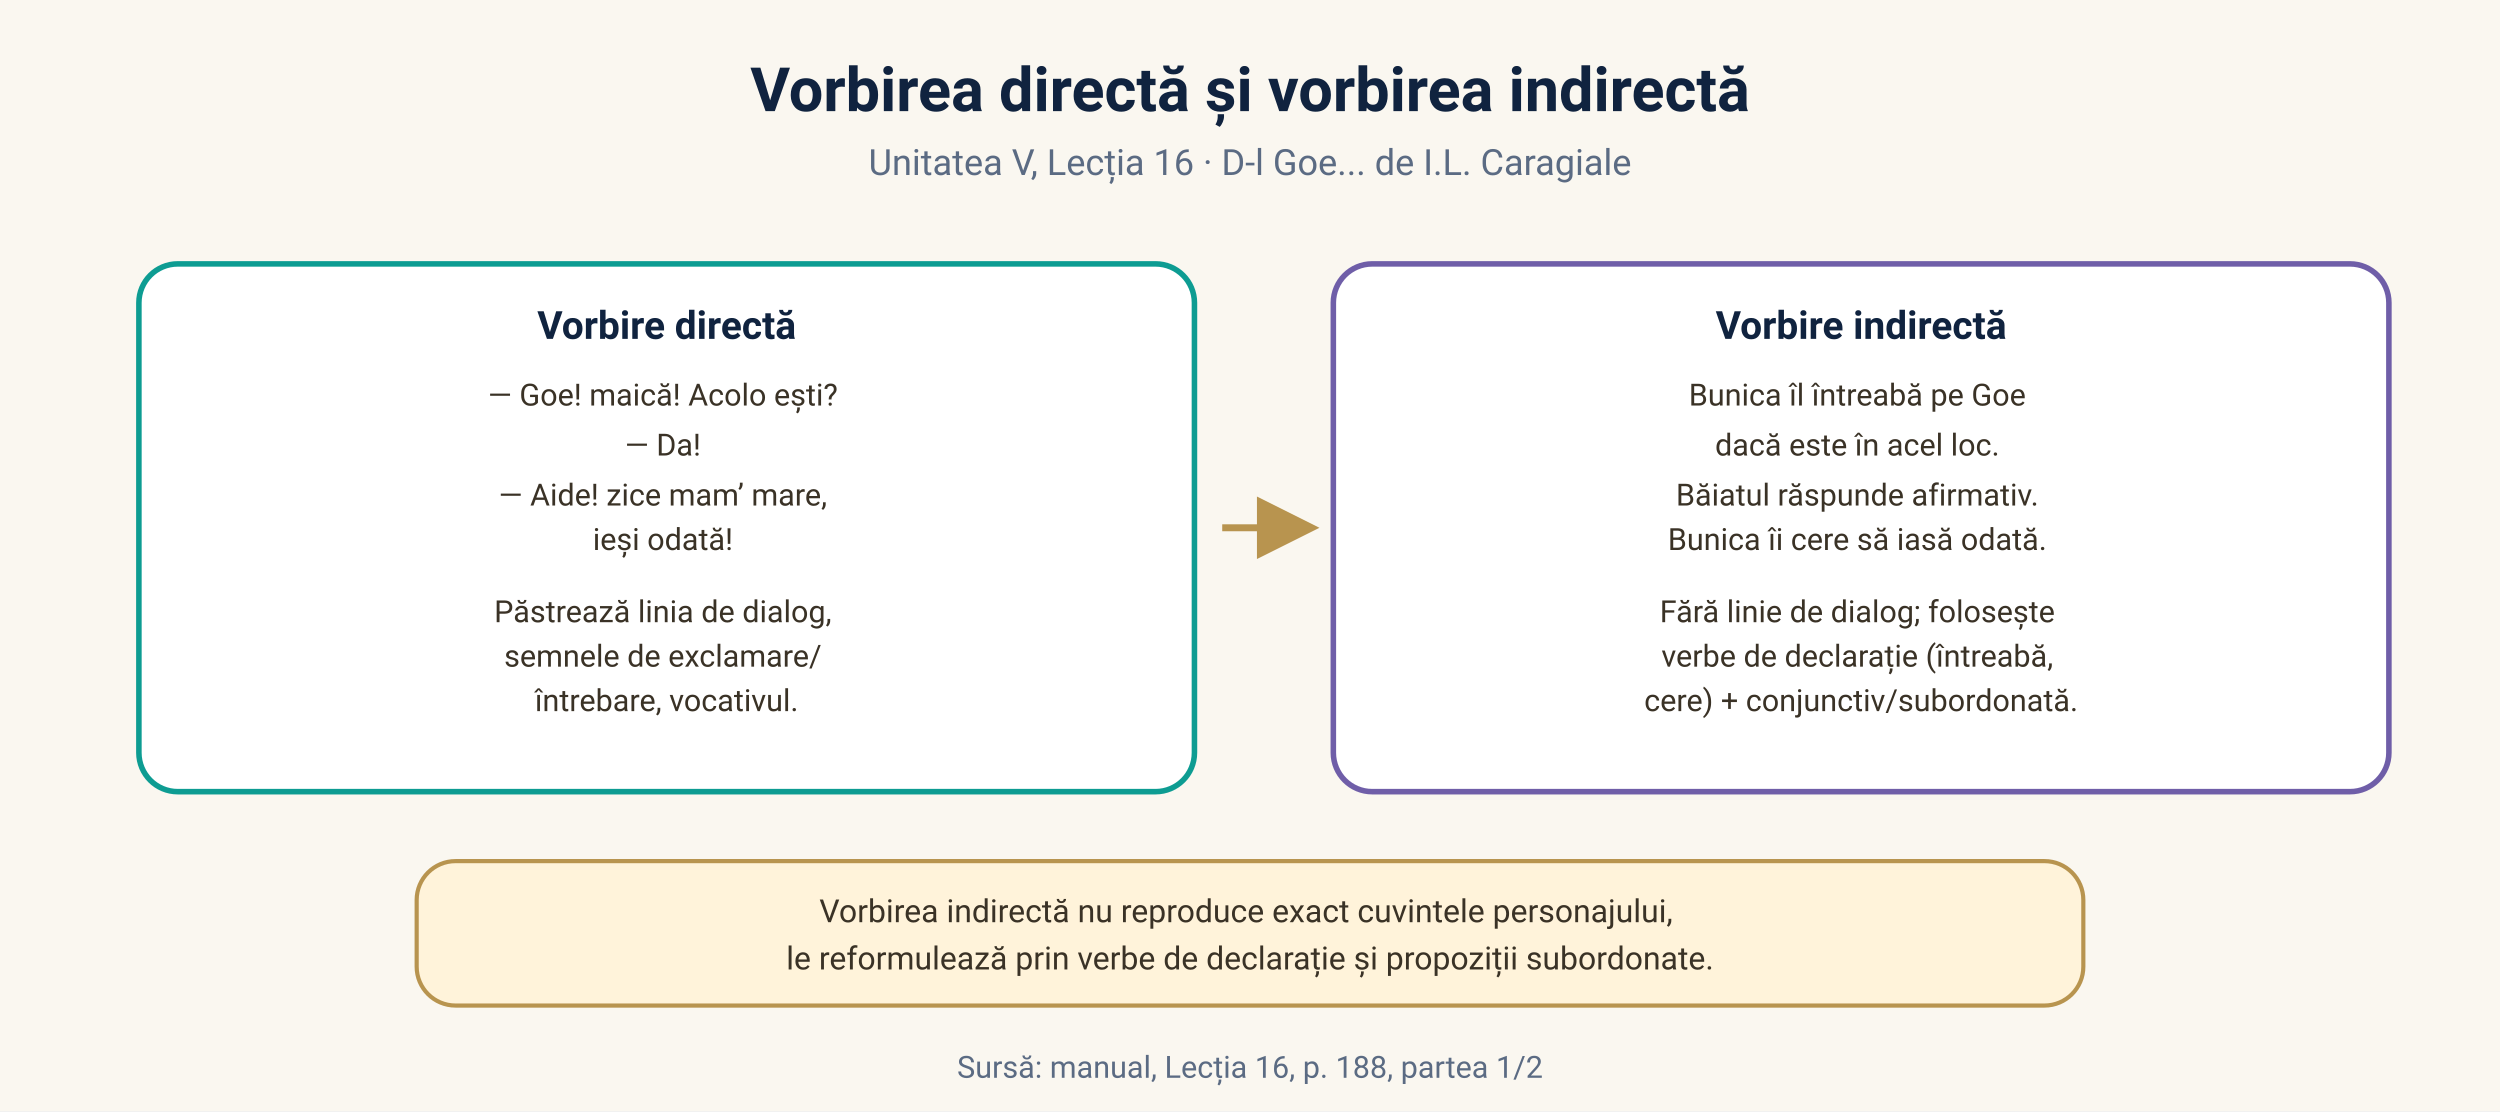
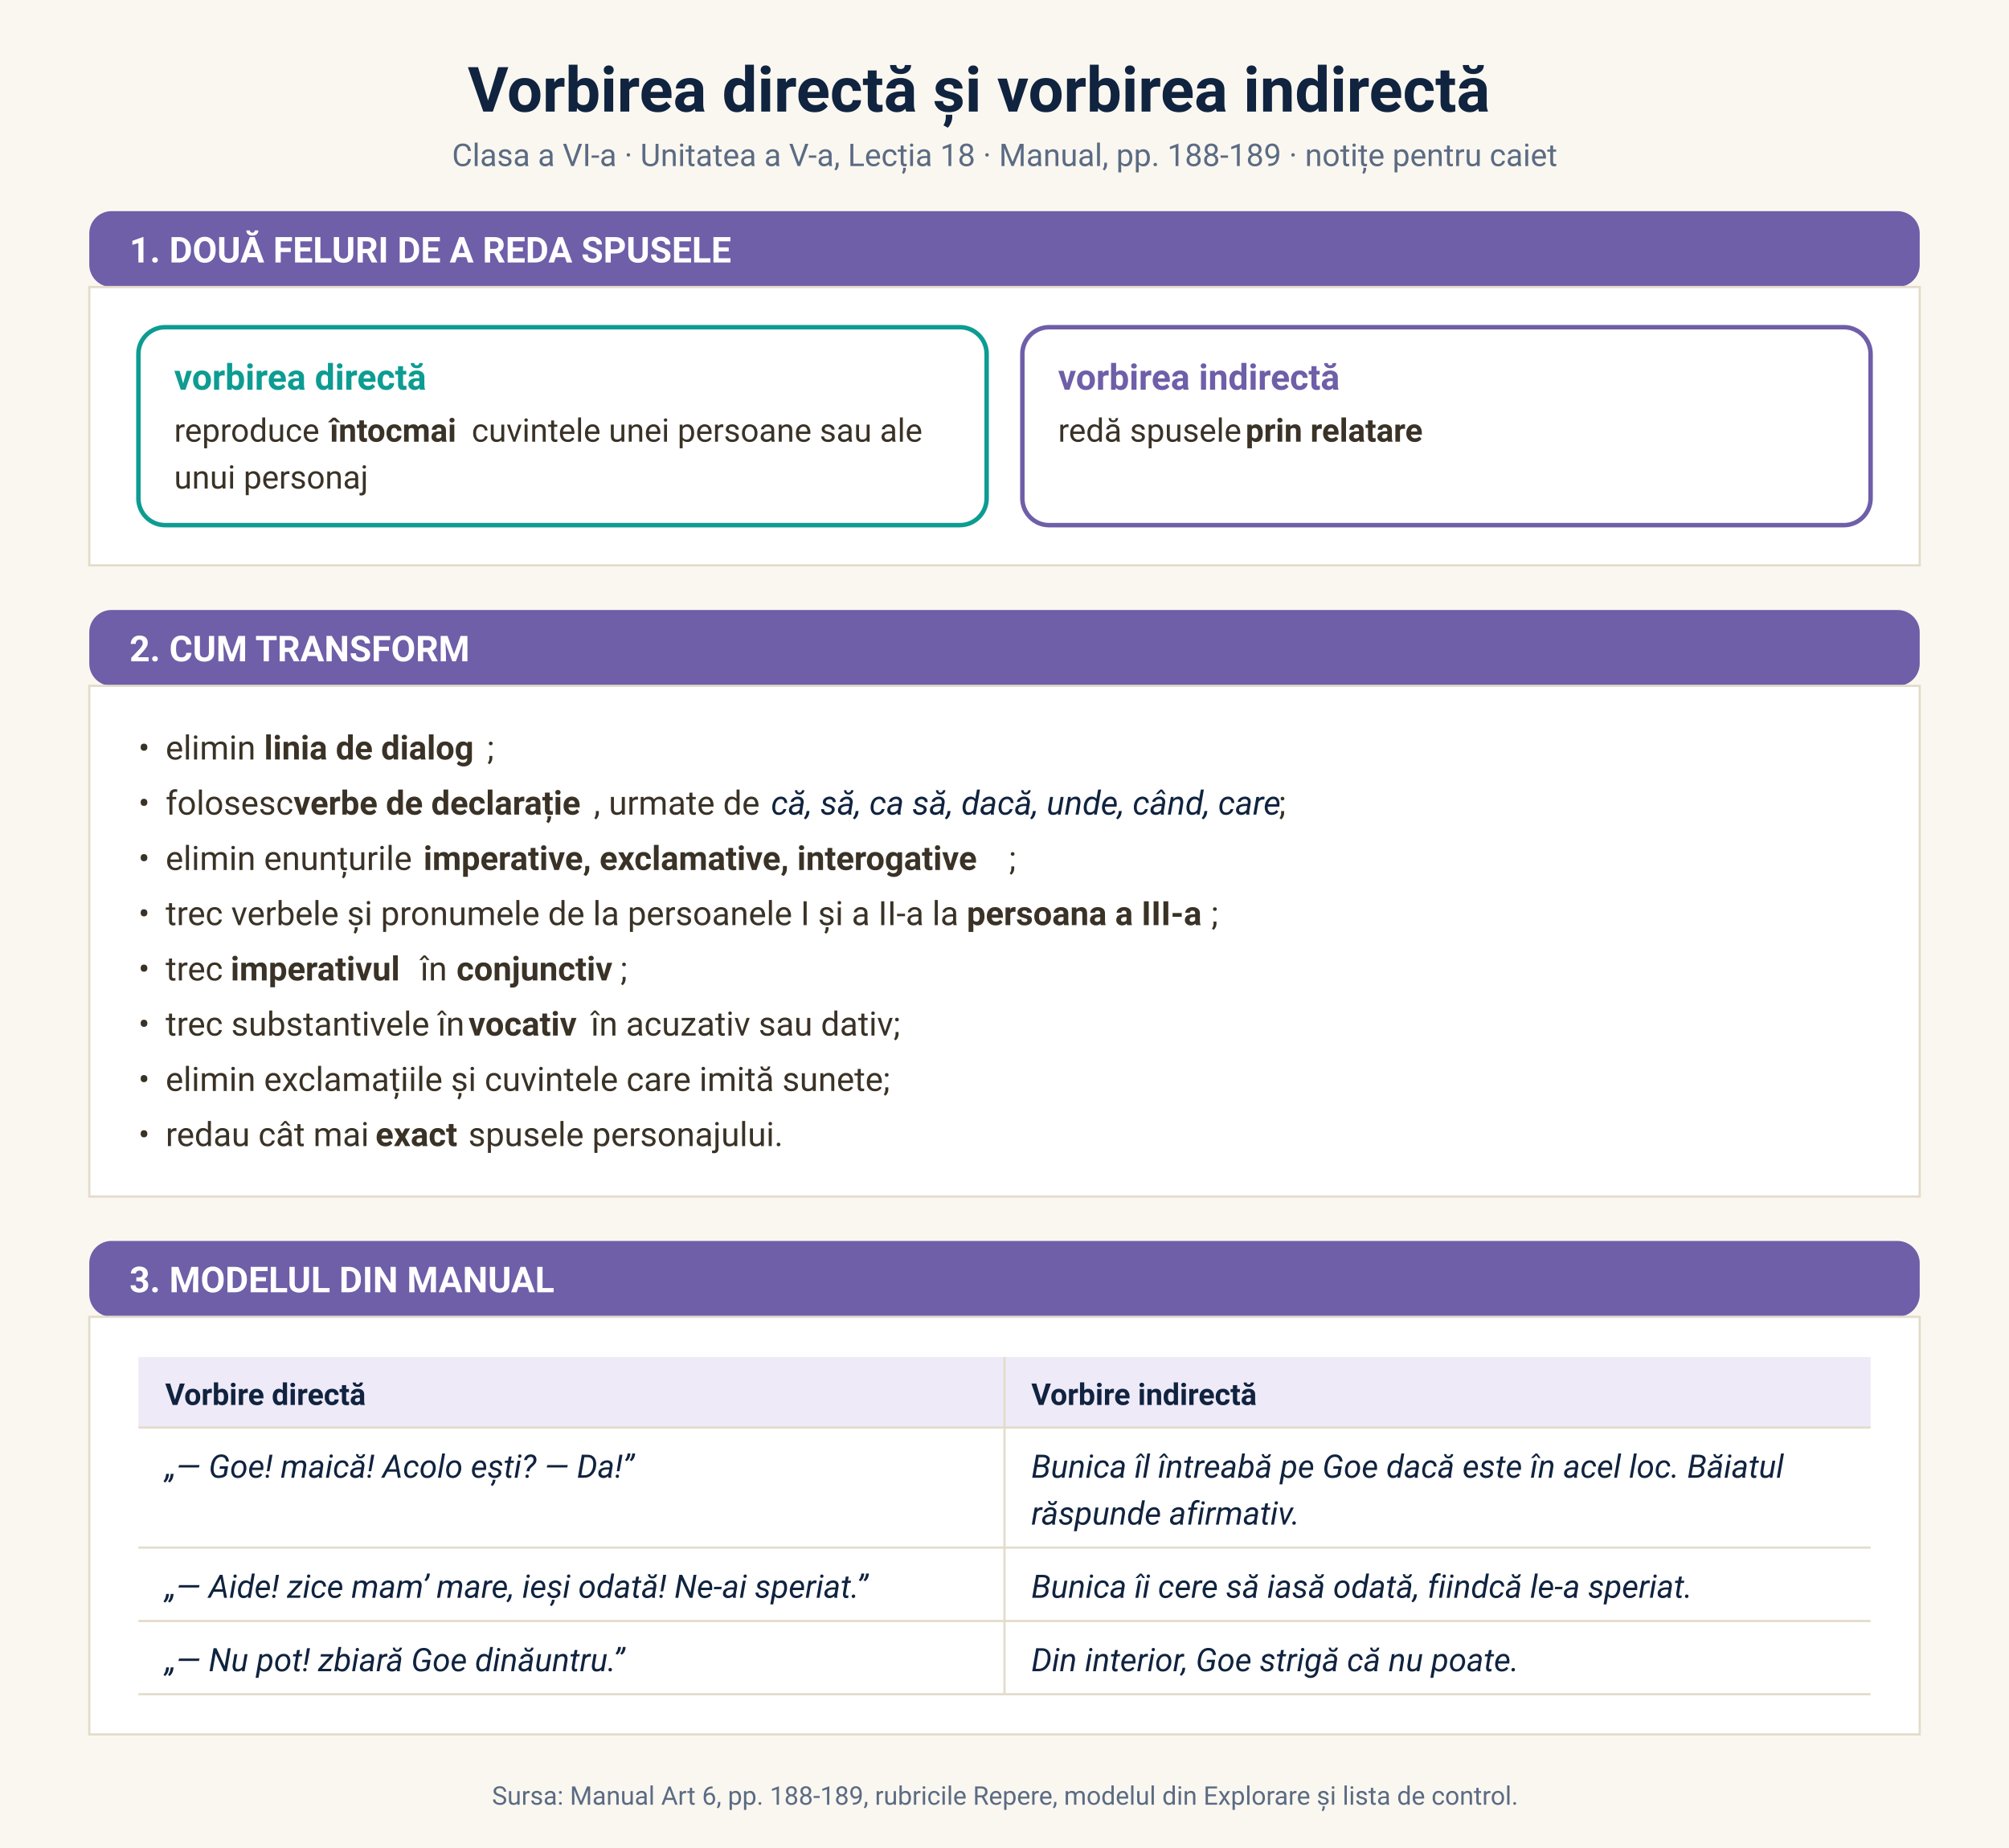
- <svg xmlns="http://www.w3.org/2000/svg" viewBox="0 0 900 400" font-family="'Segoe UI', 'Plus Jakarta Sans', -apple-system, Roboto, sans-serif">
-   <rect width="900" height="400" fill="#faf7f0" />
-   <text x="450" y="40" text-anchor="middle" font-size="22" font-weight="700" fill="#10233f">Vorbirea directă și vorbirea indirectă</text>
-   <text x="450" y="63" text-anchor="middle" font-size="13" fill="#5b6b83">Unitatea V, Lecția 16 · D-l Goe... de I.L. Caragiale</text>
-   <g>
-     <rect x="50" y="95" width="380" height="190" rx="14" fill="#ffffff" stroke="#0d9c92" stroke-width="2" />
-     <text x="240" y="122" text-anchor="middle" font-size="14" font-weight="700" fill="#10233f">Vorbire directă</text>
-     <text font-size="11" fill="#3a3226" text-anchor="middle">
-       <tspan x="240" y="146">— Goe! maică! Acolo ești?</tspan>
-       <tspan x="240" y="164">— Da!</tspan>
-       <tspan x="240" y="182">— Aide! zice mam’ mare,</tspan>
-       <tspan x="240" y="198">ieși odată!</tspan>
-       <tspan x="240" y="224">Păstrează linia de dialog,</tspan>
-       <tspan x="240" y="240">semnele de exclamare/</tspan>
-       <tspan x="240" y="256">întrebare, vocativul.</tspan>
-     </text>
-   </g>
-   <path d="M 440 190 L 470 190" stroke="#b8944f" stroke-width="2.5" fill="none" marker-end="url(#arrG)" />
-   <defs>
-     <marker id="arrG" markerWidth="9" markerHeight="9" refX="7" refY="4.5" orient="auto">
-       <path d="M0,0 L9,4.5 L0,9 z" fill="#b8944f" />
-     </marker>
-   </defs>
-   <g>
-     <rect x="480" y="95" width="380" height="190" rx="14" fill="#ffffff" stroke="#6f5ea8" stroke-width="2" />
-     <text x="670" y="122" text-anchor="middle" font-size="14" font-weight="700" fill="#10233f">Vorbire indirectă</text>
-     <text font-size="11" fill="#3a3226" text-anchor="middle">
-       <tspan x="670" y="146">Bunica îl întreabă pe Goe</tspan>
-       <tspan x="670" y="164">dacă este în acel loc.</tspan>
-       <tspan x="670" y="182">Băiatul răspunde afirmativ.</tspan>
-       <tspan x="670" y="198">Bunica îi cere să iasă odată.</tspan>
-       <tspan x="670" y="224">Fără linie de dialog; folosește</tspan>
-       <tspan x="670" y="240">verbe de declarație (întreabă,</tspan>
-       <tspan x="670" y="256">cere) + conjunctiv/subordonată.</tspan>
-     </text>
-   </g>
-   <rect x="150" y="310" width="600" height="52" rx="14" fill="#fff3da" stroke="#b8944f" stroke-width="1.5" />
-   <text font-size="11.5" fill="#3a3226" text-anchor="middle">
-     <tspan x="450" y="332">Vorbirea indirectă nu reproduce exact cuvintele personajului,</tspan>
-     <tspan x="450" y="349">le reformulează prin verbe de declarație și propoziții subordonate.</tspan>
-   </text>
-   <text x="450" y="388" text-anchor="middle" font-size="11" fill="#5b6b83">Sursă: manual, Lecția 16, p. 188, partea 1/2</text>
+ <svg xmlns="http://www.w3.org/2000/svg" viewBox="0 0 900 828" font-family="'Segoe UI', 'Plus Jakarta Sans', -apple-system, Roboto, sans-serif">
+   <rect width="900" height="828" fill="#faf7f0" />
+   <text x="209.5" y="50.0" font-size="28" fill="#10233f" font-weight="700" textLength="482.1" lengthAdjust="spacing">Vorbirea directă și vorbirea indirectă</text>
+   <text x="202.5" y="74.4" font-size="14" fill="#5b6b83" textLength="495.0" lengthAdjust="spacing">Clasa a VI-a · Unitatea a V-a, Lecția 18 · Manual, pp. 188-189 · notițe pentru caiet</text>
+   <rect x="40" y="94.6" width="820" height="34" rx="10" fill="#6f5ea8" />
+   <text x="58" y="117.6" font-size="16" font-weight="700" fill="#ffffff">1. DOUĂ FELURI DE A REDA SPUSELE</text>
+   <rect x="40" y="128.6" width="820" height="124.7" fill="#ffffff" stroke="#e3dccb" />
+   <rect x="62.0" y="146.6" width="380.0" height="88.7" rx="12" fill="#ffffff" stroke="#0d9c92" stroke-width="2" />
+   <text x="78.0" y="174.6" font-size="16" fill="#0d9c92" font-weight="700" textLength="119.4" lengthAdjust="spacing">vorbirea directă</text>
+   <text x="78.0" y="197.9" font-size="14.5" fill="#3a3226" textLength="65.8" lengthAdjust="spacing">reproduce</text>
+   <text x="147.7" y="197.9" font-size="14.5" fill="#3a3226" font-weight="700" textLength="59.6" lengthAdjust="spacing">întocmai</text>
+   <text x="211.3" y="197.9" font-size="14.5" fill="#3a3226" textLength="199.5" lengthAdjust="spacing">cuvintele unei persoane sau ale</text>
+   <text x="78.0" y="218.9" font-size="14.5" fill="#3a3226" textLength="87.1" lengthAdjust="spacing">unui personaj</text>
+   <rect x="458.0" y="146.6" width="380.0" height="88.7" rx="12" fill="#ffffff" stroke="#6f5ea8" stroke-width="2" />
+   <text x="474.0" y="174.6" font-size="16" fill="#6f5ea8" font-weight="700" textLength="133.6" lengthAdjust="spacing">vorbirea indirectă</text>
+   <text x="474.0" y="197.9" font-size="14.5" fill="#3a3226" textLength="80.0" lengthAdjust="spacing">redă spusele</text>
+   <text x="558.0" y="197.9" font-size="14.5" fill="#3a3226" font-weight="700" textLength="84.4" lengthAdjust="spacing">prin relatare</text>
+   <rect x="40" y="273.3" width="820" height="34" rx="10" fill="#6f5ea8" />
+   <text x="58" y="296.3" font-size="16" font-weight="700" fill="#ffffff">2. CUM TRANSFORM</text>
+   <rect x="40" y="307.3" width="820" height="228.8" fill="#ffffff" stroke="#e3dccb" />
+   <text x="62.0" y="340.3" font-size="15" fill="#3a3226">•</text>
+   <text x="74.2" y="340.3" font-size="15" fill="#3a3226" textLength="40.0" lengthAdjust="spacing">elimin</text>
+   <text x="118.3" y="340.3" font-size="15" fill="#3a3226" font-weight="700" textLength="99.9" lengthAdjust="spacing">linia de dialog</text>
+   <text x="218.2" y="340.3" font-size="15" fill="#3a3226" textLength="3.3" lengthAdjust="spacing">;</text>
+   <text x="62.0" y="365.0" font-size="15" fill="#3a3226">•</text>
+   <text x="74.2" y="365.0" font-size="15" fill="#3a3226" textLength="53.2" lengthAdjust="spacing">folosesc</text>
+   <text x="131.5" y="365.0" font-size="15" fill="#3a3226" font-weight="700" textLength="134.5" lengthAdjust="spacing">verbe de declarație</text>
+   <text x="266.0" y="365.0" font-size="15" fill="#3a3226" textLength="75.3" lengthAdjust="spacing">, urmate de</text>
+   <text x="345.4" y="365.0" font-size="15" fill="#10233f" font-style="italic" textLength="227.6" lengthAdjust="spacing">că, să, ca să, dacă, unde, când, care</text>
+   <text x="572.9" y="365.0" font-size="15" fill="#3a3226" textLength="3.3" lengthAdjust="spacing">;</text>
+   <text x="62.0" y="389.8" font-size="15" fill="#3a3226">•</text>
+   <text x="74.2" y="389.8" font-size="15" fill="#3a3226" textLength="111.5" lengthAdjust="spacing">elimin enunțurile</text>
+   <text x="189.7" y="389.8" font-size="15" fill="#3a3226" font-weight="700" textLength="262.3" lengthAdjust="spacing">imperative, exclamative, interogative</text>
+   <text x="452.0" y="389.8" font-size="15" fill="#3a3226" textLength="3.3" lengthAdjust="spacing">;</text>
+   <text x="62.0" y="414.5" font-size="15" fill="#3a3226">•</text>
+   <text x="74.2" y="414.5" font-size="15" fill="#3a3226" textLength="354.9" lengthAdjust="spacing">trec verbele și pronumele de la persoanele I și a II-a la</text>
+   <text x="433.1" y="414.5" font-size="15" fill="#3a3226" font-weight="700" textLength="109.5" lengthAdjust="spacing">persoana a III-a</text>
+   <text x="542.6" y="414.5" font-size="15" fill="#3a3226" textLength="3.3" lengthAdjust="spacing">;</text>
+   <text x="62.0" y="439.3" font-size="15" fill="#3a3226">•</text>
+   <text x="74.2" y="439.3" font-size="15" fill="#3a3226" textLength="25.0" lengthAdjust="spacing">trec</text>
+   <text x="103.3" y="439.3" font-size="15" fill="#3a3226" font-weight="700" textLength="81.0" lengthAdjust="spacing">imperativul</text>
+   <text x="188.3" y="439.3" font-size="15" fill="#3a3226" textLength="12.2" lengthAdjust="spacing">în</text>
+   <text x="204.5" y="439.3" font-size="15" fill="#3a3226" font-weight="700" textLength="73.3" lengthAdjust="spacing">conjunctiv</text>
+   <text x="277.9" y="439.3" font-size="15" fill="#3a3226" textLength="3.3" lengthAdjust="spacing">;</text>
+   <text x="62.0" y="464.0" font-size="15" fill="#3a3226">•</text>
+   <text x="74.2" y="464.0" font-size="15" fill="#3a3226" textLength="131.7" lengthAdjust="spacing">trec substantivele în</text>
+   <text x="209.9" y="464.0" font-size="15" fill="#3a3226" font-weight="700" textLength="50.7" lengthAdjust="spacing">vocativ</text>
+   <text x="264.7" y="464.0" font-size="15" fill="#3a3226" textLength="135.9" lengthAdjust="spacing">în acuzativ sau dativ;</text>
+   <text x="62.0" y="488.8" font-size="15" fill="#3a3226">•</text>
+   <text x="74.2" y="488.8" font-size="15" fill="#3a3226" textLength="318.3" lengthAdjust="spacing">elimin exclamațiile și cuvintele care imită sunete;</text>
+   <text x="62.0" y="513.5" font-size="15" fill="#3a3226">•</text>
+   <text x="74.2" y="513.5" font-size="15" fill="#3a3226" textLength="90.0" lengthAdjust="spacing">redau cât mai</text>
+   <text x="168.2" y="513.5" font-size="15" fill="#3a3226" font-weight="700" textLength="37.5" lengthAdjust="spacing">exact</text>
+   <text x="209.8" y="513.5" font-size="15" fill="#3a3226" textLength="137.7" lengthAdjust="spacing">spusele personajului.</text>
+   <rect x="40" y="556.0" width="820" height="34" rx="10" fill="#6f5ea8" />
+   <text x="58" y="579.0" font-size="16" font-weight="700" fill="#ffffff">3. MODELUL DIN MANUAL</text>
+   <rect x="40" y="590.0" width="820" height="187.1" fill="#ffffff" stroke="#e3dccb" />
+   <rect x="62.0" y="608.0" width="776.0" height="31.6" fill="#efeaf8" />
+   <text x="74.0" y="629.5" font-size="13.5" fill="#10233f" font-weight="700" textLength="95.2" lengthAdjust="spacing">Vorbire directă</text>
+   <text x="462.0" y="629.5" font-size="13.5" fill="#10233f" font-weight="700" textLength="107.2" lengthAdjust="spacing">Vorbire indirectă</text>
+   <line x1="62.0" y1="639.6" x2="838.0" y2="639.6" stroke="#e3dccb" />
+   <text x="74.0" y="662.1" font-size="14.5" fill="#10233f" font-style="italic" textLength="221.0" lengthAdjust="spacing">„— Goe! maică! Acolo ești? — Da!”</text>
+   <text x="462.0" y="662.1" font-size="14.5" fill="#10233f" font-style="italic" textLength="338.3" lengthAdjust="spacing">Bunica îl întreabă pe Goe dacă este în acel loc. Băiatul</text>
+   <text x="462.0" y="683.1" font-size="14.5" fill="#10233f" font-style="italic" textLength="121.6" lengthAdjust="spacing">răspunde afirmativ.</text>
+   <line x1="62.0" y1="693.4" x2="838.0" y2="693.4" stroke="#e3dccb" />
+   <text x="74.0" y="715.9" font-size="14.5" fill="#10233f" font-style="italic" textLength="326.2" lengthAdjust="spacing">„— Aide! zice mam’ mare, ieși odată! Ne-ai speriat.”</text>
+   <text x="462.0" y="715.9" font-size="14.5" fill="#10233f" font-style="italic" textLength="297.1" lengthAdjust="spacing">Bunica îi cere să iasă odată, fiindcă le-a speriat.</text>
+   <line x1="62.0" y1="726.3" x2="838.0" y2="726.3" stroke="#e3dccb" />
+   <text x="74.0" y="748.8" font-size="14.5" fill="#10233f" font-style="italic" textLength="217.6" lengthAdjust="spacing">„— Nu pot! zbiară Goe dinăuntru.”</text>
+   <text x="462.0" y="748.8" font-size="14.5" fill="#10233f" font-style="italic" textLength="223.4" lengthAdjust="spacing">Din interior, Goe strigă că nu poate.</text>
+   <line x1="62.0" y1="759.1" x2="838.0" y2="759.1" stroke="#e3dccb" />
+   <line x1="450.0" y1="608.0" x2="450.0" y2="759.1" stroke="#e3dccb" />
+   <text x="220.4" y="808.6" font-size="11.5" fill="#5b6b83" textLength="459.2" lengthAdjust="spacing">Sursa: Manual Art 6, pp. 188-189, rubricile Repere, modelul din Explorare și lista de control.</text>
</svg>
